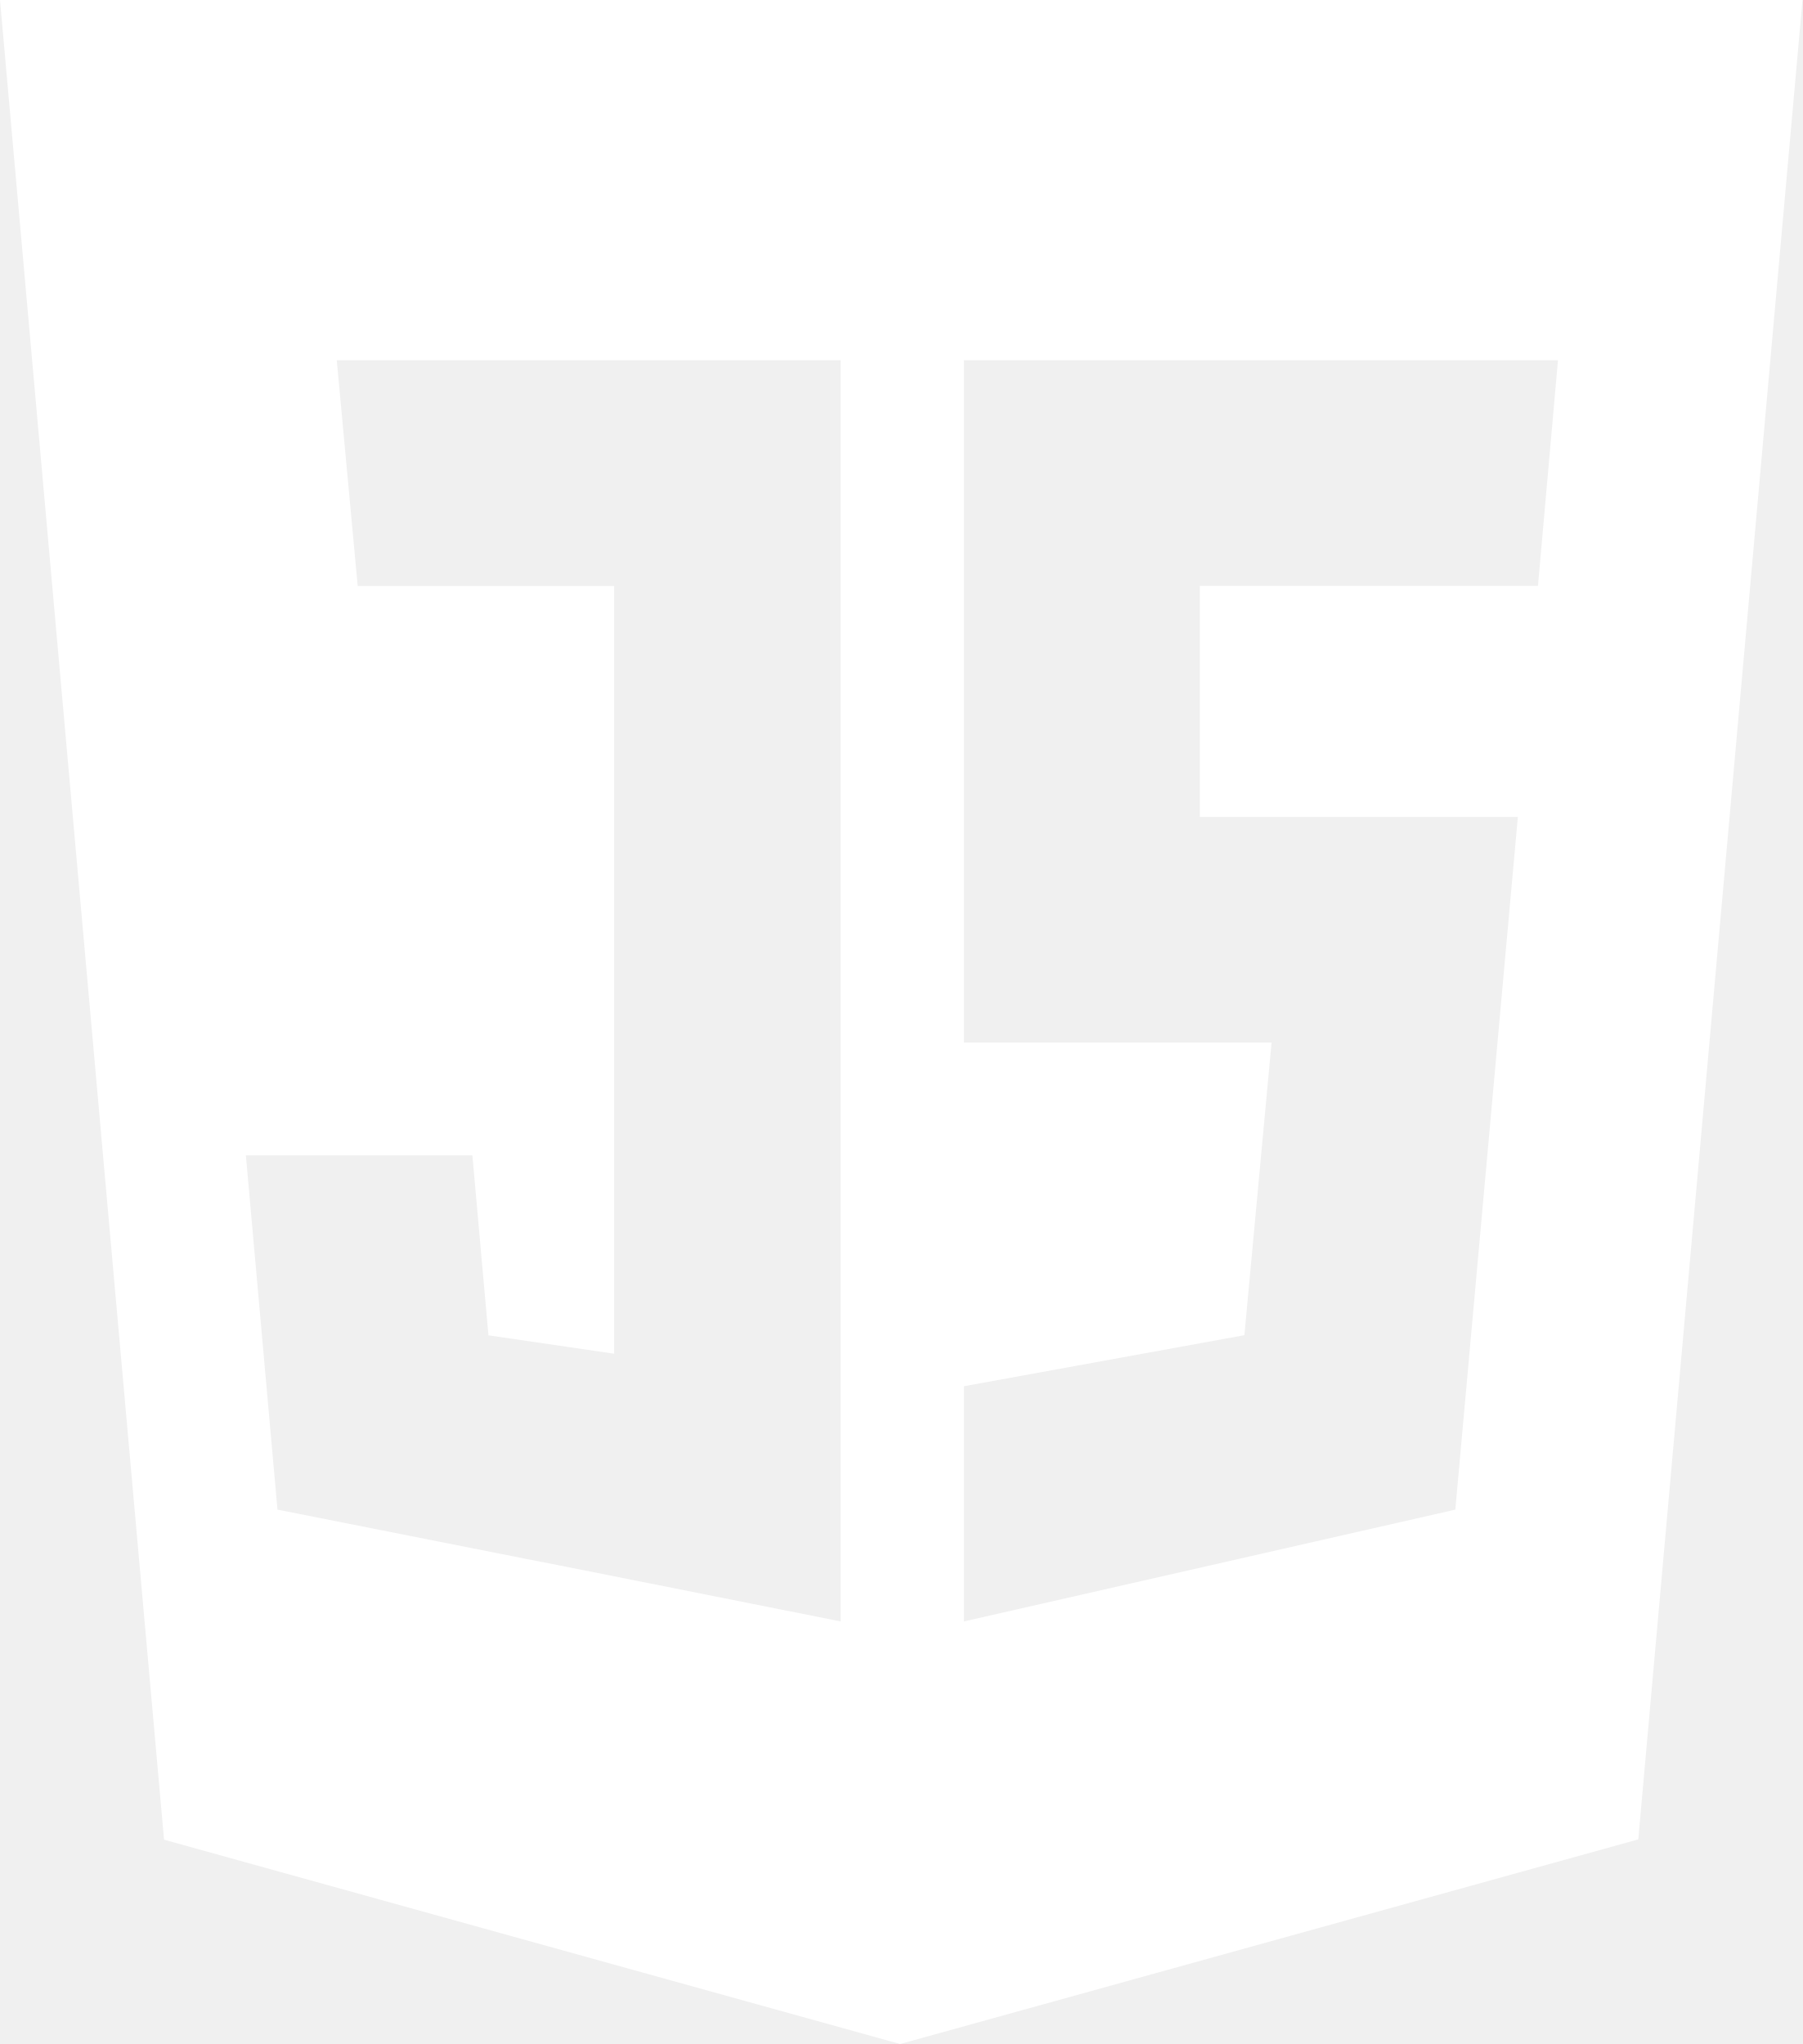
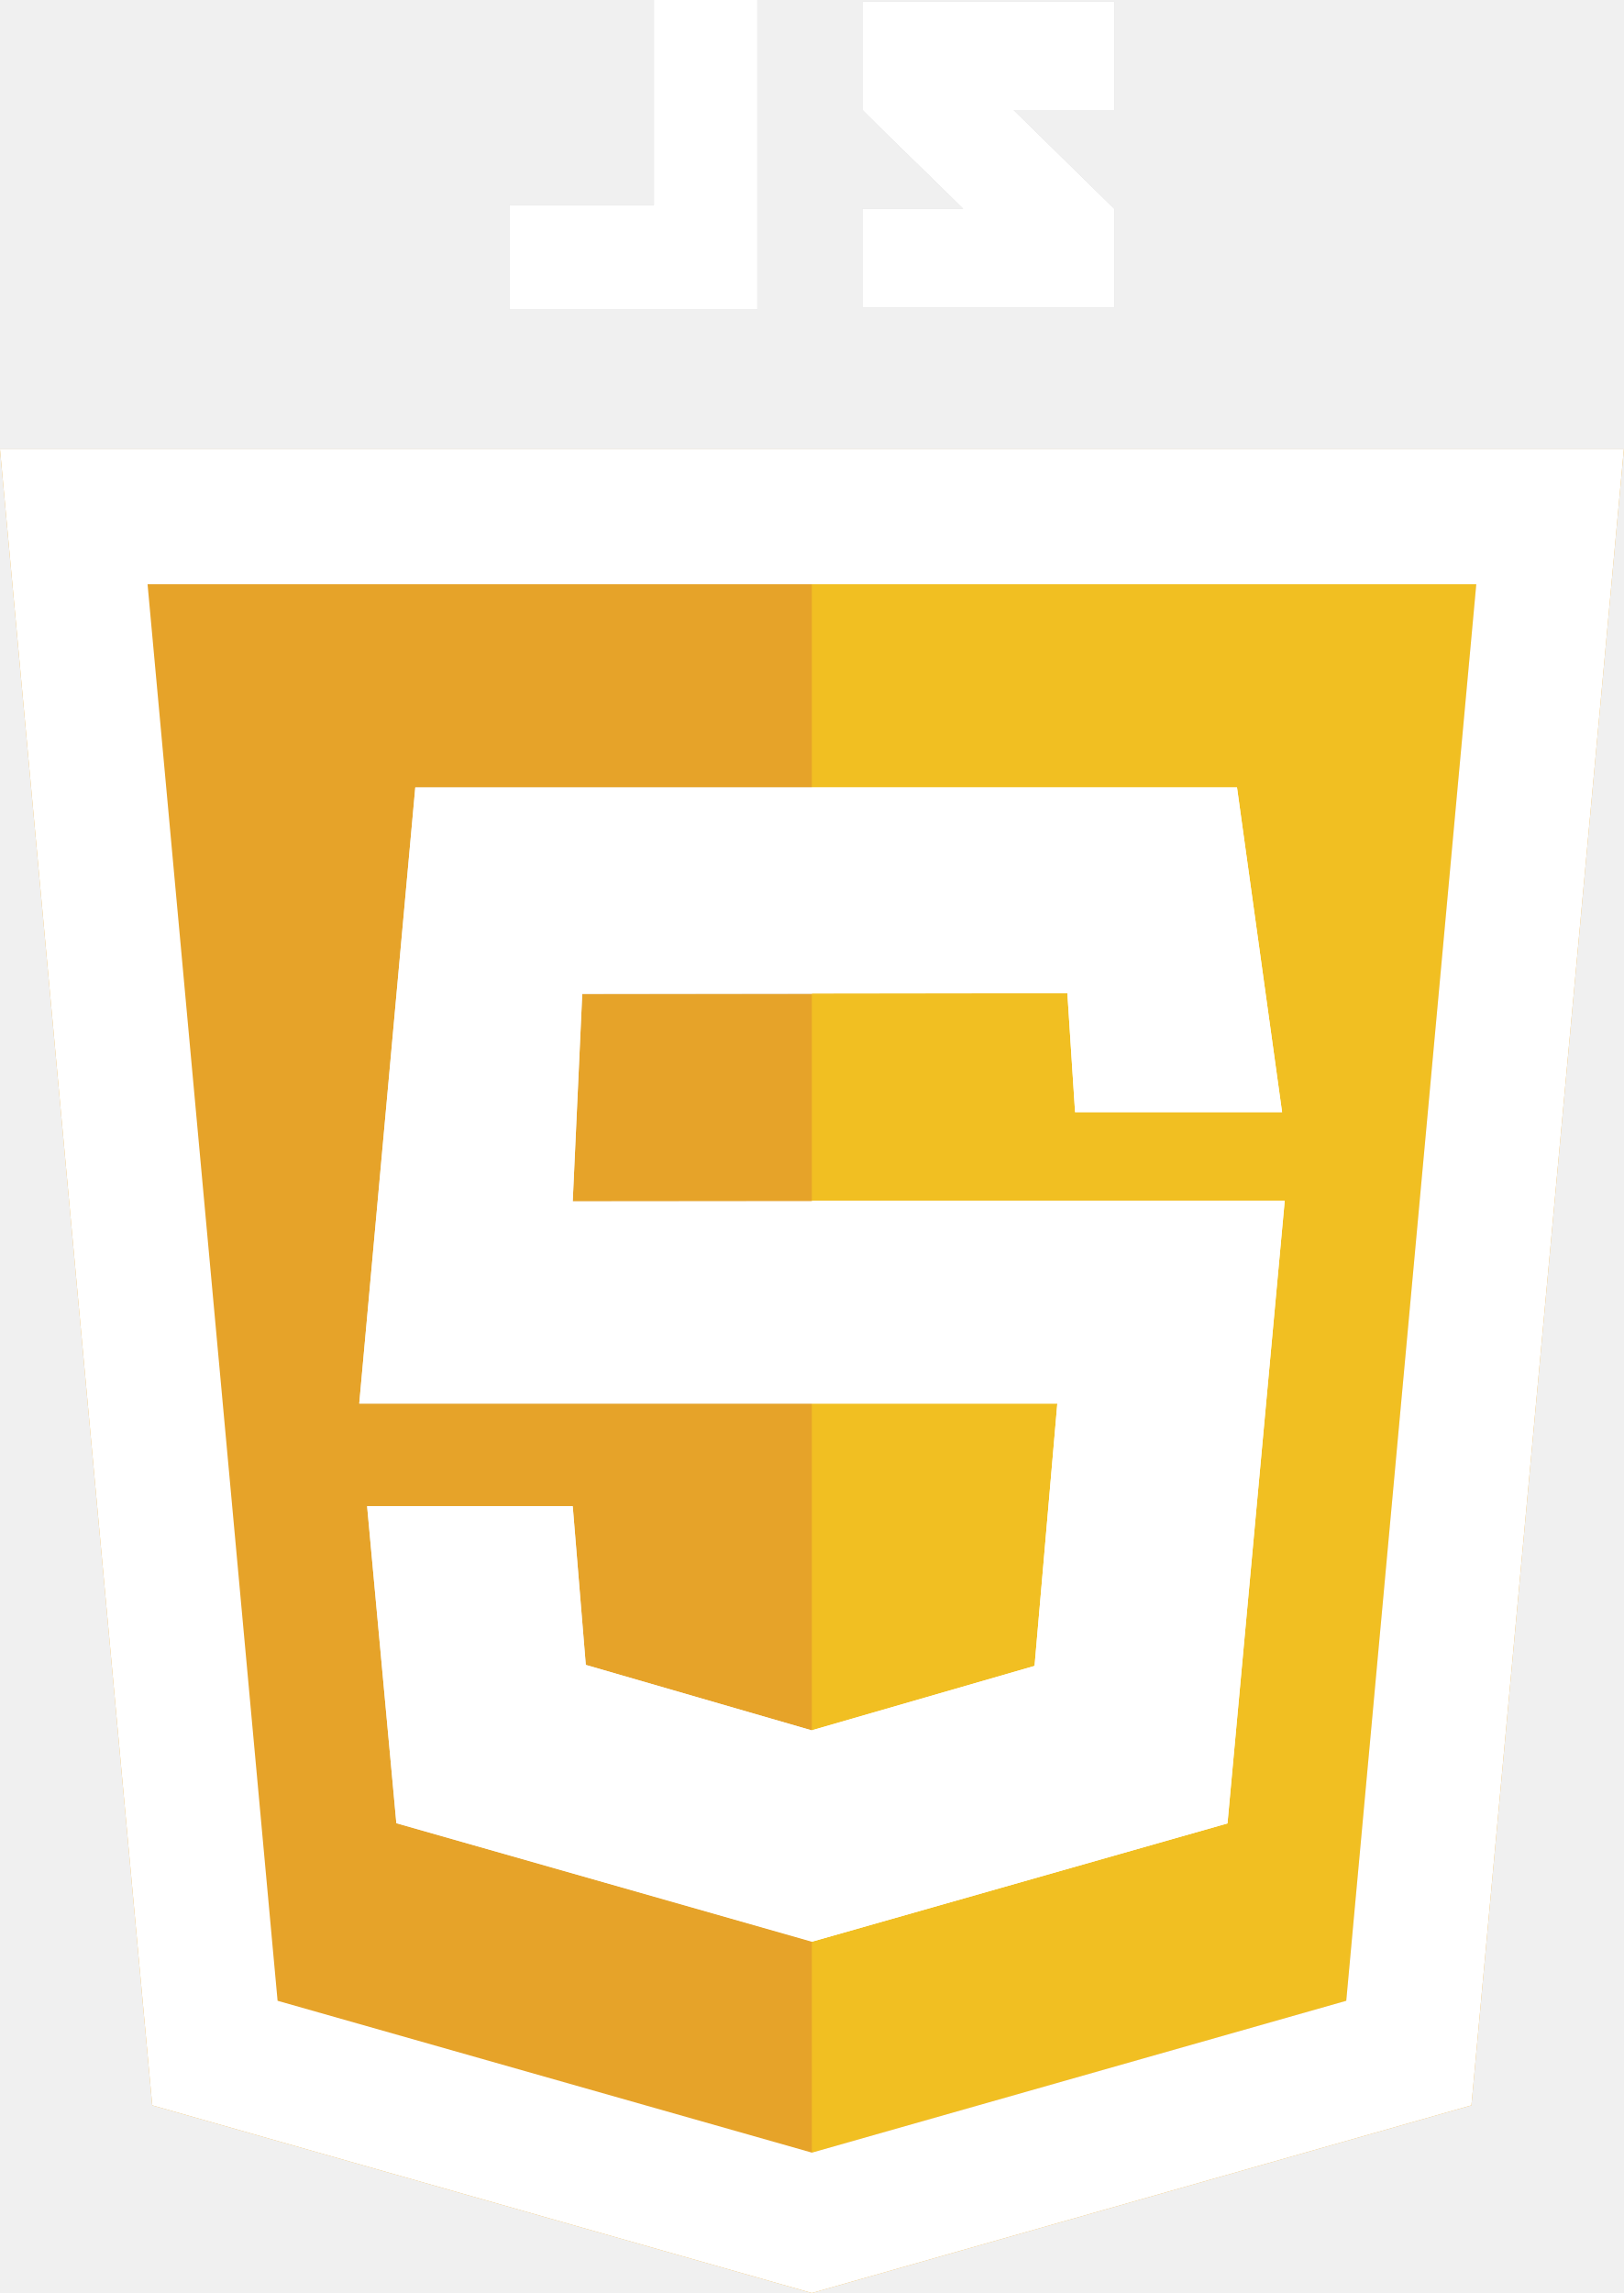
- <svg xmlns="http://www.w3.org/2000/svg" version="1.1" id="svg2" x="0px" y="0px" viewBox="0 0 297.45 337.34" enable-background="new 0 0 297.45 337.34" xml:space="preserve">
-   <path fill="#FFFFFF" d="M0,0l27.071,303.62l121.472,33.721l121.811-33.77L297.45,0H0z M138.725,267.6  c-92.583-18.463,0,0-92.935-18.45l-5.216-58.467c12.459,0,37.379,0,37.379,0l2.652,29.698l20.741,3.034V96.709l-42.319,0  l-3.453-37.254h83.151V267.6z M253.797,96.694H198v38.132h52.479L240.159,249.15l-81.091,18.451v-38.819l46.284-8.426l4.484-48.294  h-50.769V59.455h98.033L253.797,96.694z" />
+ <svg xmlns="http://www.w3.org/2000/svg" version="1.1" x="0px" y="0px" width="374px" height="528px" viewBox="0 0 374 528" enable-background="new 0 0 374 528" xml:space="preserve">
+   <g id="color">
+     <path fill="#CCCCCC" d="M150.61,47.225h-33.293v23.971h57.111V0H150.61V47.225z M256.661,0.381h-58.036v24.92   c7.749,7.773,11.792,11.511,23.206,22.768h-23.206v22.725h58.036V48.111l-23.207-22.768h23.207V0.381z" />
+     <path fill="#E6A329" d="M374,103.467H0L35.063,484.79L186.979,528l151.917-43.21L374,103.467z" />
+     <path fill="#F1BF22" d="M186.979,134.535v361.152l123.088-34.976l29.945-326.176H186.979z" />
+     <path fill="#FFFFFF" d="M186.979,228.707h58.858l1.77,27.373h47.678L284.9,181.315h-97.922V228.707z M186.979,323.199h56.541   l-5.242,60.403l-51.299,14.805v48.704l95.731-27.245l13.184-143.384H186.979V323.199z" />
+     <path fill="#EBEBEB" d="M187.02,181.315H95.648L82.739,323.199H187.02v-46.568h-55.109l2.19-47.774h52.919V181.315z    M131.911,346.812H84.549l6.74,73.014l95.689,27.2v-48.576l-52.057-15.08L131.911,346.812z" />
+   </g>
+   <g id="mask">
+     <path fill="#FFFFFF" d="M150.61,47.225h-33.293v23.971h57.111V0H150.61V47.225z M256.661,0.381h-58.036v24.92   c7.749,7.773,11.792,11.511,23.206,22.768h-23.206v22.725h58.036V48.111l-23.207-22.768h23.207V0.381z" />
+     <path fill="#FFFFFF" d="M0,103.467L35.063,484.79L186.979,528l151.917-43.21L374,103.467H0z M310.066,460.711l-123.067,34.97   l-123.067-34.97L33.986,134.535h306.025L310.066,460.711z" />
+     <polygon fill="#FFFFFF" points="131.911,276.631 134.101,228.856 245.837,228.707 247.606,256.08 295.284,256.08 284.9,181.315    95.648,181.315 82.739,323.199 243.52,323.199 238.277,383.603 186.979,398.449 134.922,383.369 131.911,346.812 84.549,346.812    91.289,419.825 186.979,447.111 282.71,419.866 295.894,276.482  " />
+   </g>
</svg>
